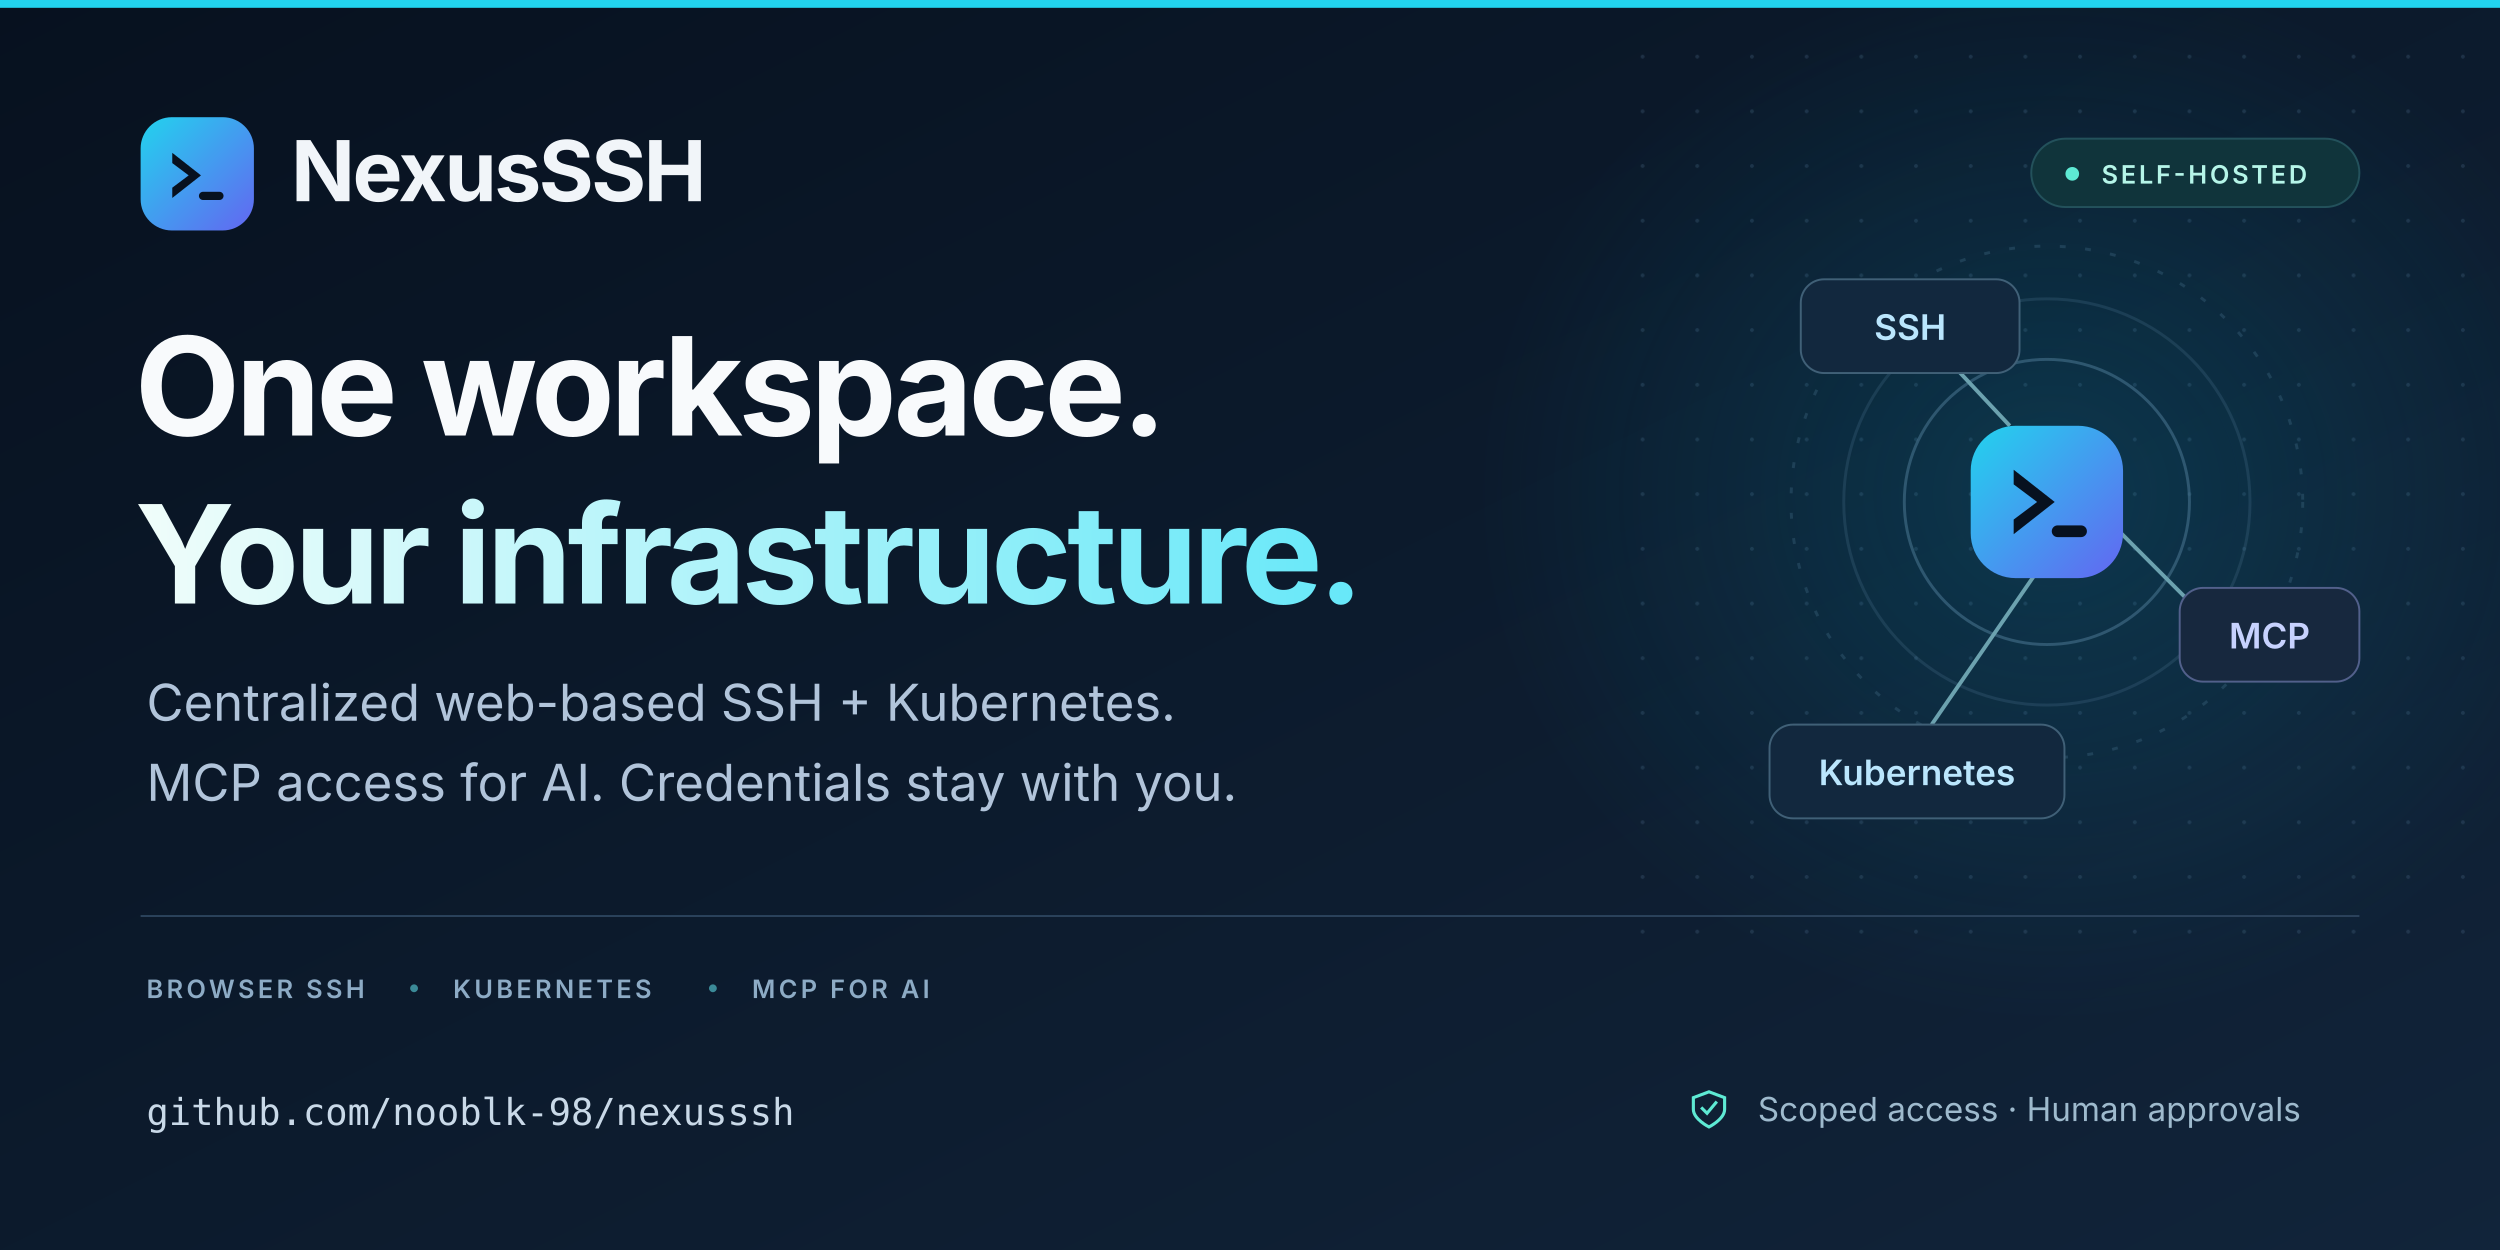
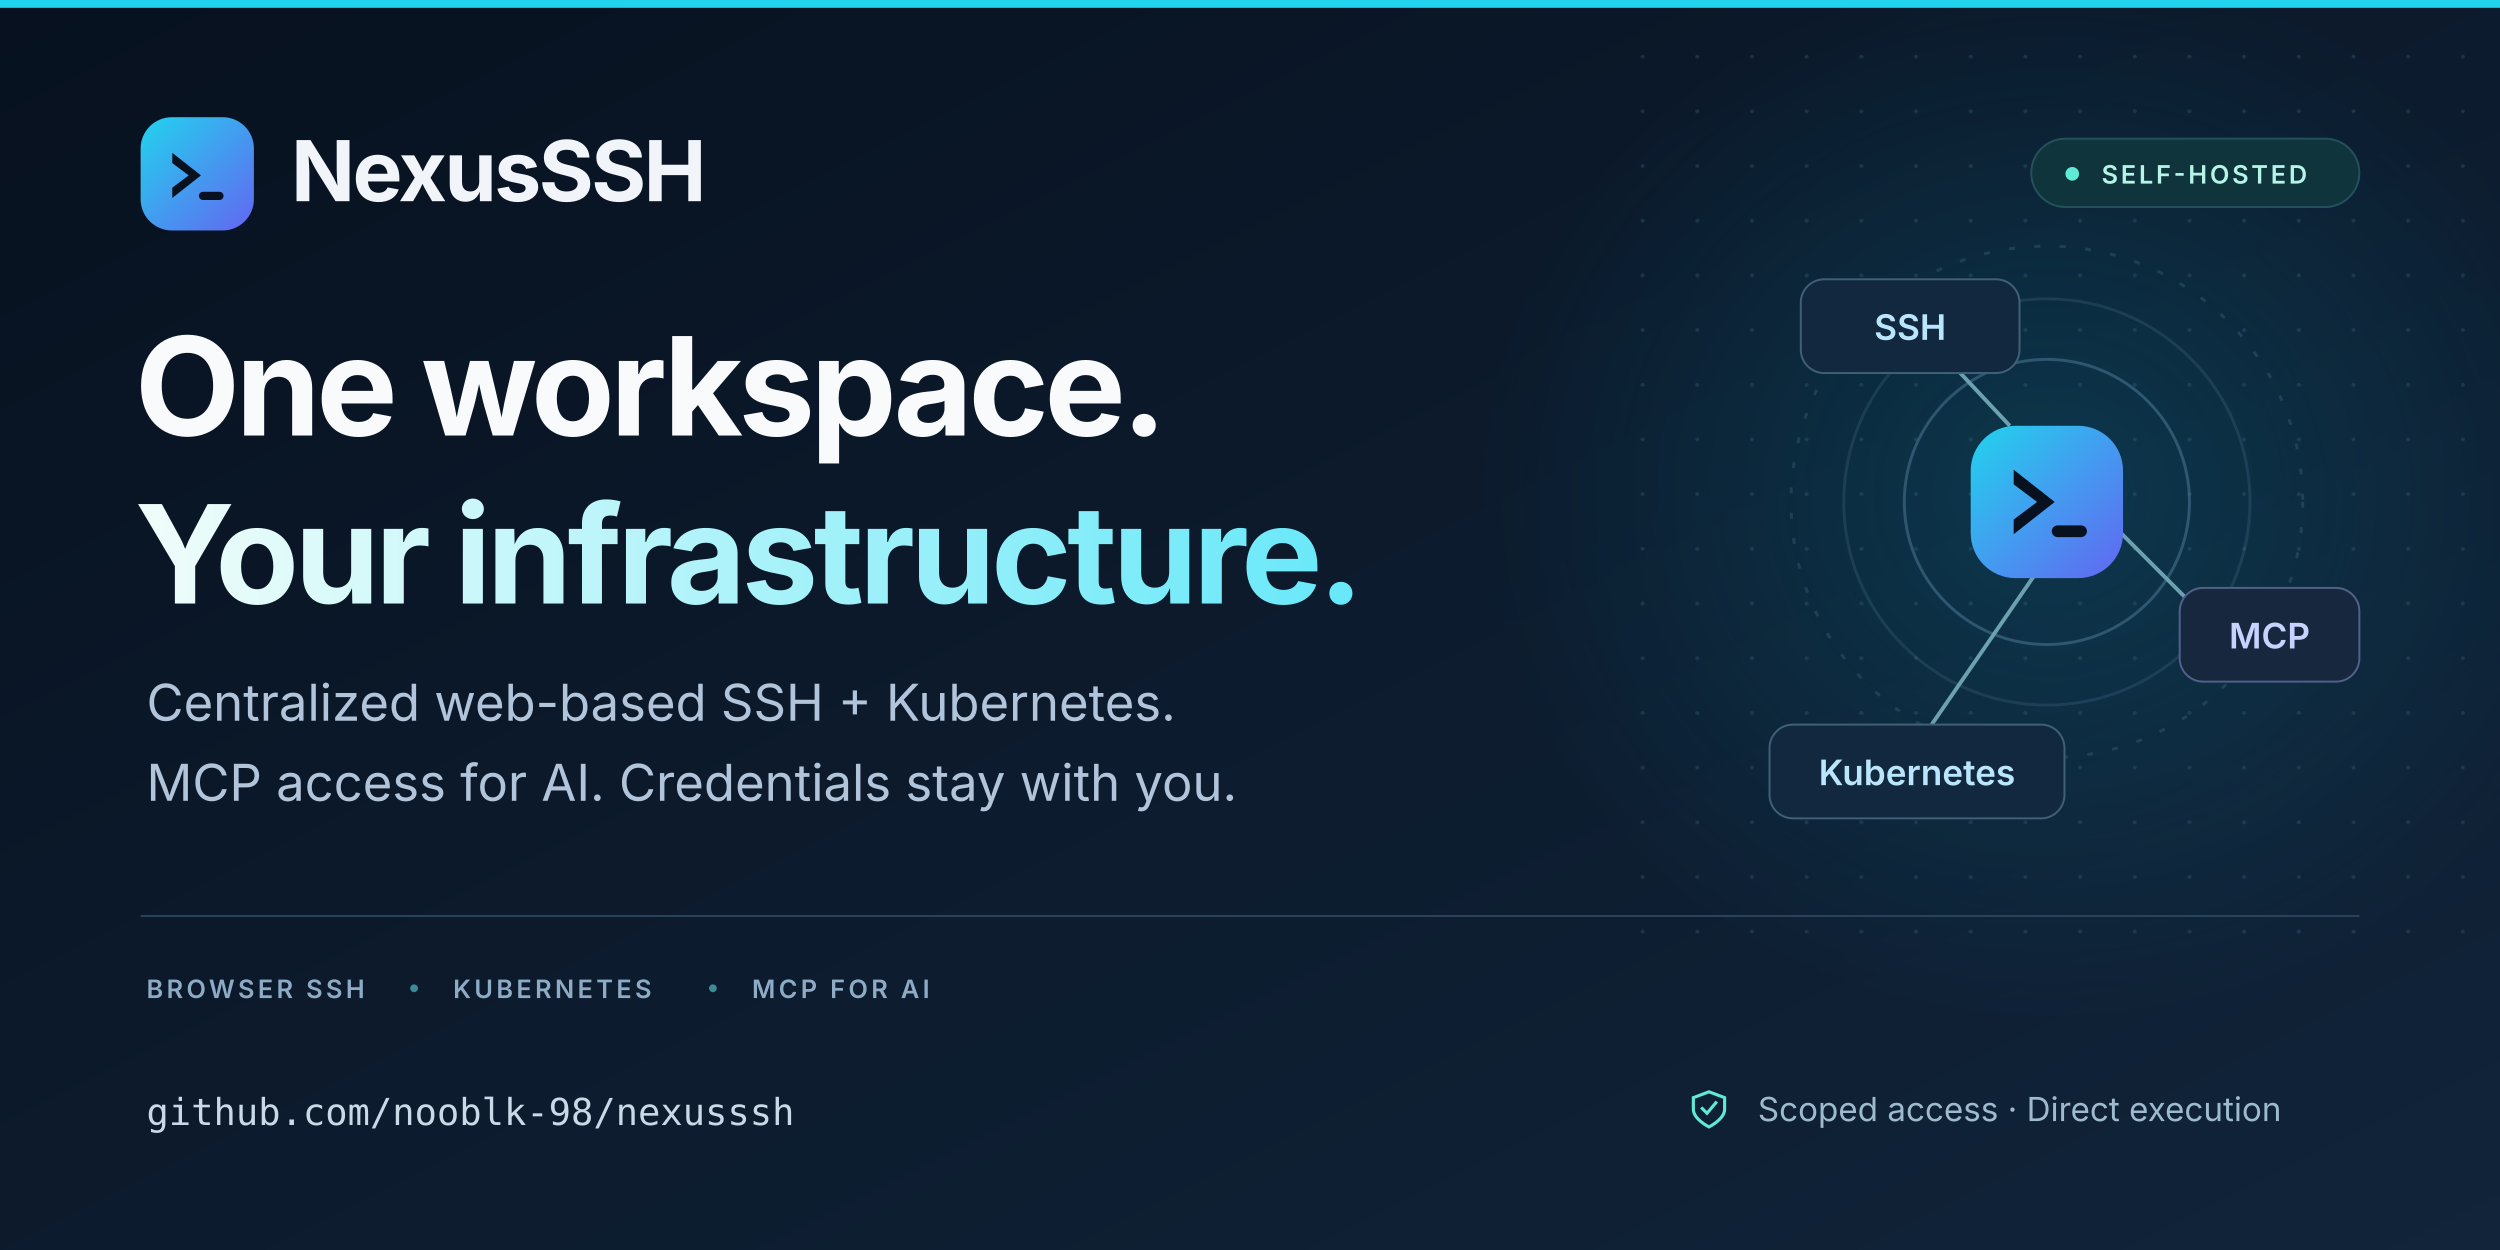
<svg xmlns="http://www.w3.org/2000/svg" width="1280" height="640" viewBox="0 0 1280 640" role="img" aria-labelledby="title description">
  <defs>
    <linearGradient id="background" x2="1" y2="1">
      <stop stop-color="#07111f" />
      <stop offset="1" stop-color="#11243a" />
    </linearGradient>
    <linearGradient id="accent" x2="1" y2="1">
      <stop stop-color="#22d3ee" />
      <stop offset="1" stop-color="#6366f1" />
    </linearGradient>
    <linearGradient id="headline" x2="1" y2="0">
      <stop stop-color="#f0fdfa" />
      <stop offset="1" stop-color="#67e8f9" />
    </linearGradient>
    <radialGradient id="glow">
      <stop stop-color="#0891b2" stop-opacity=".23" />
      <stop offset="1" stop-color="#0891b2" stop-opacity="0" />
    </radialGradient>
    <pattern id="dots" width="28" height="28" patternUnits="userSpaceOnUse">
      <circle cx="1" cy="1" r="1" fill="#45617e" opacity=".32" />
    </pattern>
  </defs>
  <rect width="1280" height="640" fill="url(#background)" />
  <rect x="824" width="456" height="480" fill="url(#dots)" />
  <ellipse cx="1050" cy="253" rx="292" ry="270" fill="url(#glow)" />
  <path d="M0 2h1280" stroke="#22d3ee" stroke-width="4" />
  <g font-family="Segoe UI, Inter, Arial, sans-serif">
    <rect x="72" y="60" width="58" height="58" rx="16" fill="url(#accent)" />
    <g transform="translate(84 73) scale(2.1)" fill="#07111f">
      <path d="M2 2.5 9 8l-7 5.5V11l4-3-4-3z" />
      <rect x="8.5" y="12" width="6" height="2" rx="1" />
    </g>
    <text x="149" y="103" font-size="43" font-weight="700" letter-spacing="-1.3" fill="#f1f5f9">NexusSSH</text>
    <rect x="1040" y="71" width="168" height="35" rx="17.5" fill="#10343b" stroke="#23515b" />
    <circle cx="1061" cy="89" r="3.5" fill="#5eead4" />
    <text x="1076" y="94" font-size="13" font-weight="600" letter-spacing="1.4" fill="#b5f5e8">SELF-HOSTED</text>
    <text x="69" y="223" font-size="70" font-weight="700" letter-spacing="-2.3" fill="#f8fafc">One workspace.</text>
    <text x="69" y="309" font-size="70" font-weight="700" letter-spacing="-2.3" fill="url(#headline)">Your infrastructure.</text>
    <text x="75" y="369" font-size="26" fill="#b1c4da">Centralized web-based SSH + Kubernetes.</text>
    <text x="75" y="410" font-size="26" fill="#b1c4da">MCP access for AI. Credentials stay with you.</text>
    <g fill="none" stroke="#4c7692" stroke-width="1.5">
      <circle cx="1048" cy="257" r="73" stroke-opacity=".55" />
      <circle cx="1048" cy="257" r="104" stroke-opacity=".25" />
      <circle cx="1048" cy="257" r="131" stroke-dasharray="3 10" stroke-opacity=".3" />
      <path d="m984 170 45 48m54 52 50 50m-91-26-53 77" stroke="#6ca2af" stroke-width="2" />
    </g>
    <rect x="1009" y="218" width="78" height="78" rx="23" fill="url(#accent)" />
    <g transform="translate(1025 233) scale(3)" fill="#07111f">
      <path d="M2 2.5 9 8l-7 5.5V11l4-3-4-3z" />
      <rect x="8.5" y="12" width="6" height="2" rx="1" />
    </g>
    <rect x="922" y="143" width="112" height="48" rx="12" fill="#12283e" stroke="#406077" />
    <text x="978" y="174" text-anchor="middle" font-size="18" font-weight="600" fill="#bae6fd">SSH</text>
    <rect x="1116" y="301" width="92" height="48" rx="12" fill="#17283e" stroke="#52608b" />
    <text x="1162" y="332" text-anchor="middle" font-size="18" font-weight="600" fill="#c7d2fe">MCP</text>
    <rect x="906" y="371" width="151" height="48" rx="12" fill="#12283e" stroke="#406077" />
    <text x="981.5" y="402" text-anchor="middle" font-size="18" font-weight="600" fill="#bae6fd">Kubernetes</text>
    <path d="M72 469h1136" stroke="#2b425b" />
    <g font-size="13" font-weight="600" letter-spacing="1.7" fill="#8dabc5">
      <text x="75" y="511">BROWSER SSH</text>
      <circle cx="212" cy="506" r="2" fill="#3b8a98" />
      <text x="232" y="511">KUBERNETES</text>
      <circle cx="365" cy="506" r="2" fill="#3b8a98" />
      <text x="385" y="511">MCP FOR AI</text>
    </g>
    <text x="75" y="576" font-family="Consolas, monospace" font-size="19" fill="#c9d9e8">github.com/nooblk-98/nexusssh</text>
    <path d="m875 559 8 3v6c0 5-8 9-8 9s-8-4-8-9v-6z" fill="none" stroke="#5eead4" stroke-width="1.6" />
    <path d="m871 567 3 3 5-6" fill="none" stroke="#5eead4" stroke-width="1.6" />
-     <text x="900" y="574" font-size="17" fill="#9ebacd">Scoped access · Human approvals</text>
+     <text x="900" y="574" font-size="17" fill="#9ebacd">Scoped access · Direct execution</text>
  </g>
</svg>
